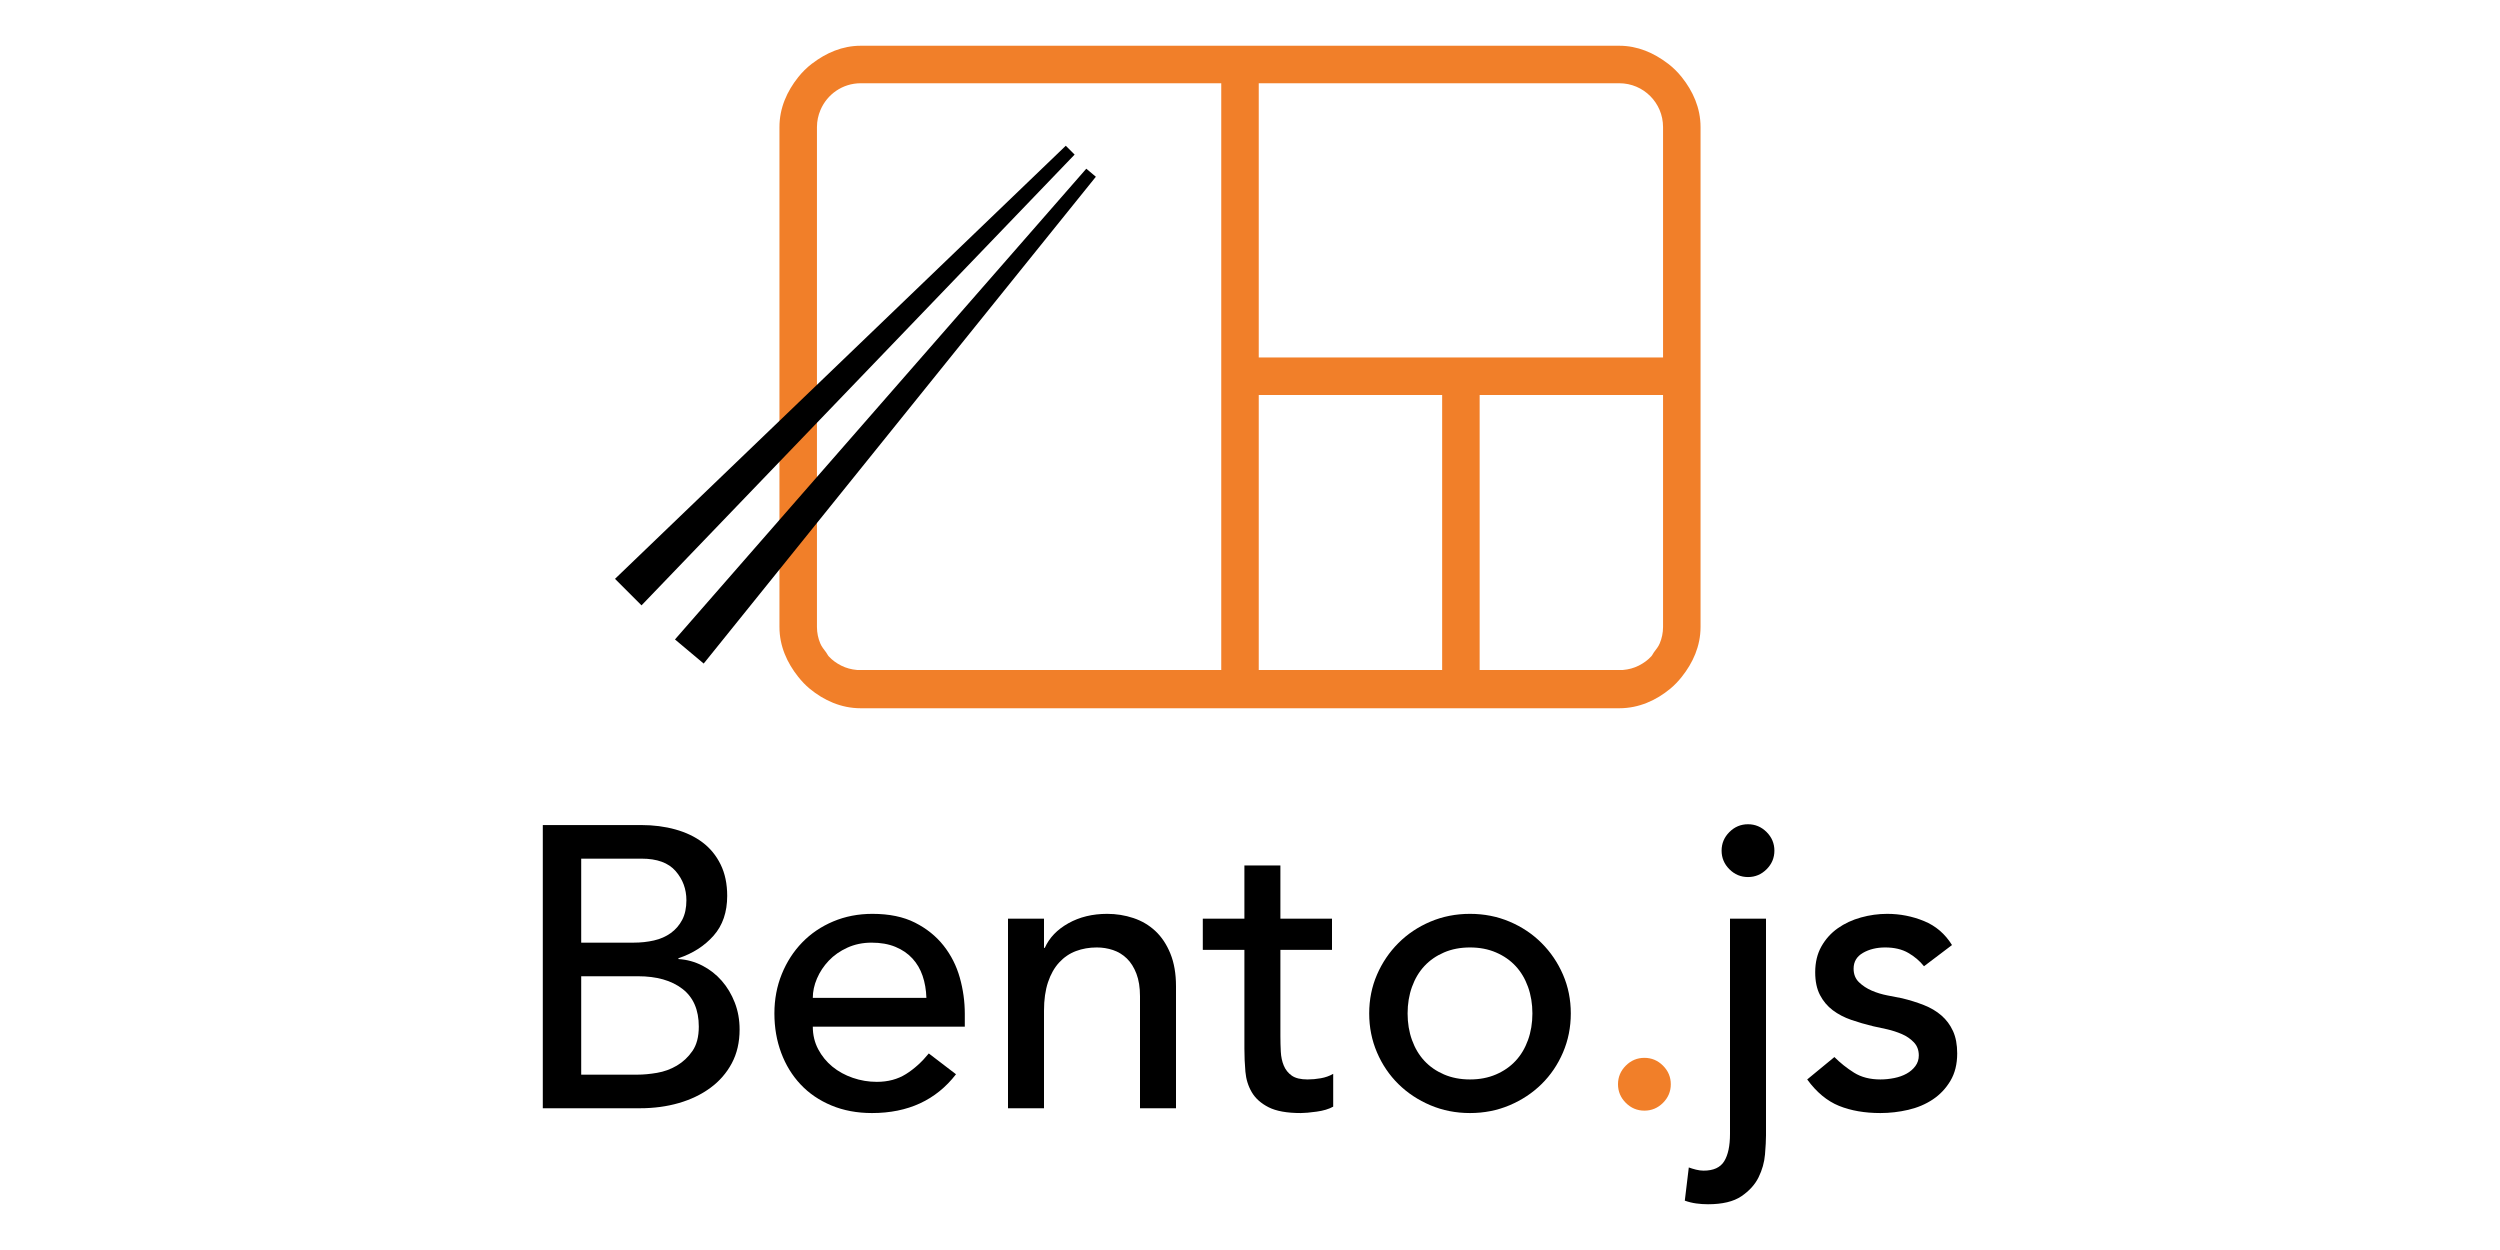
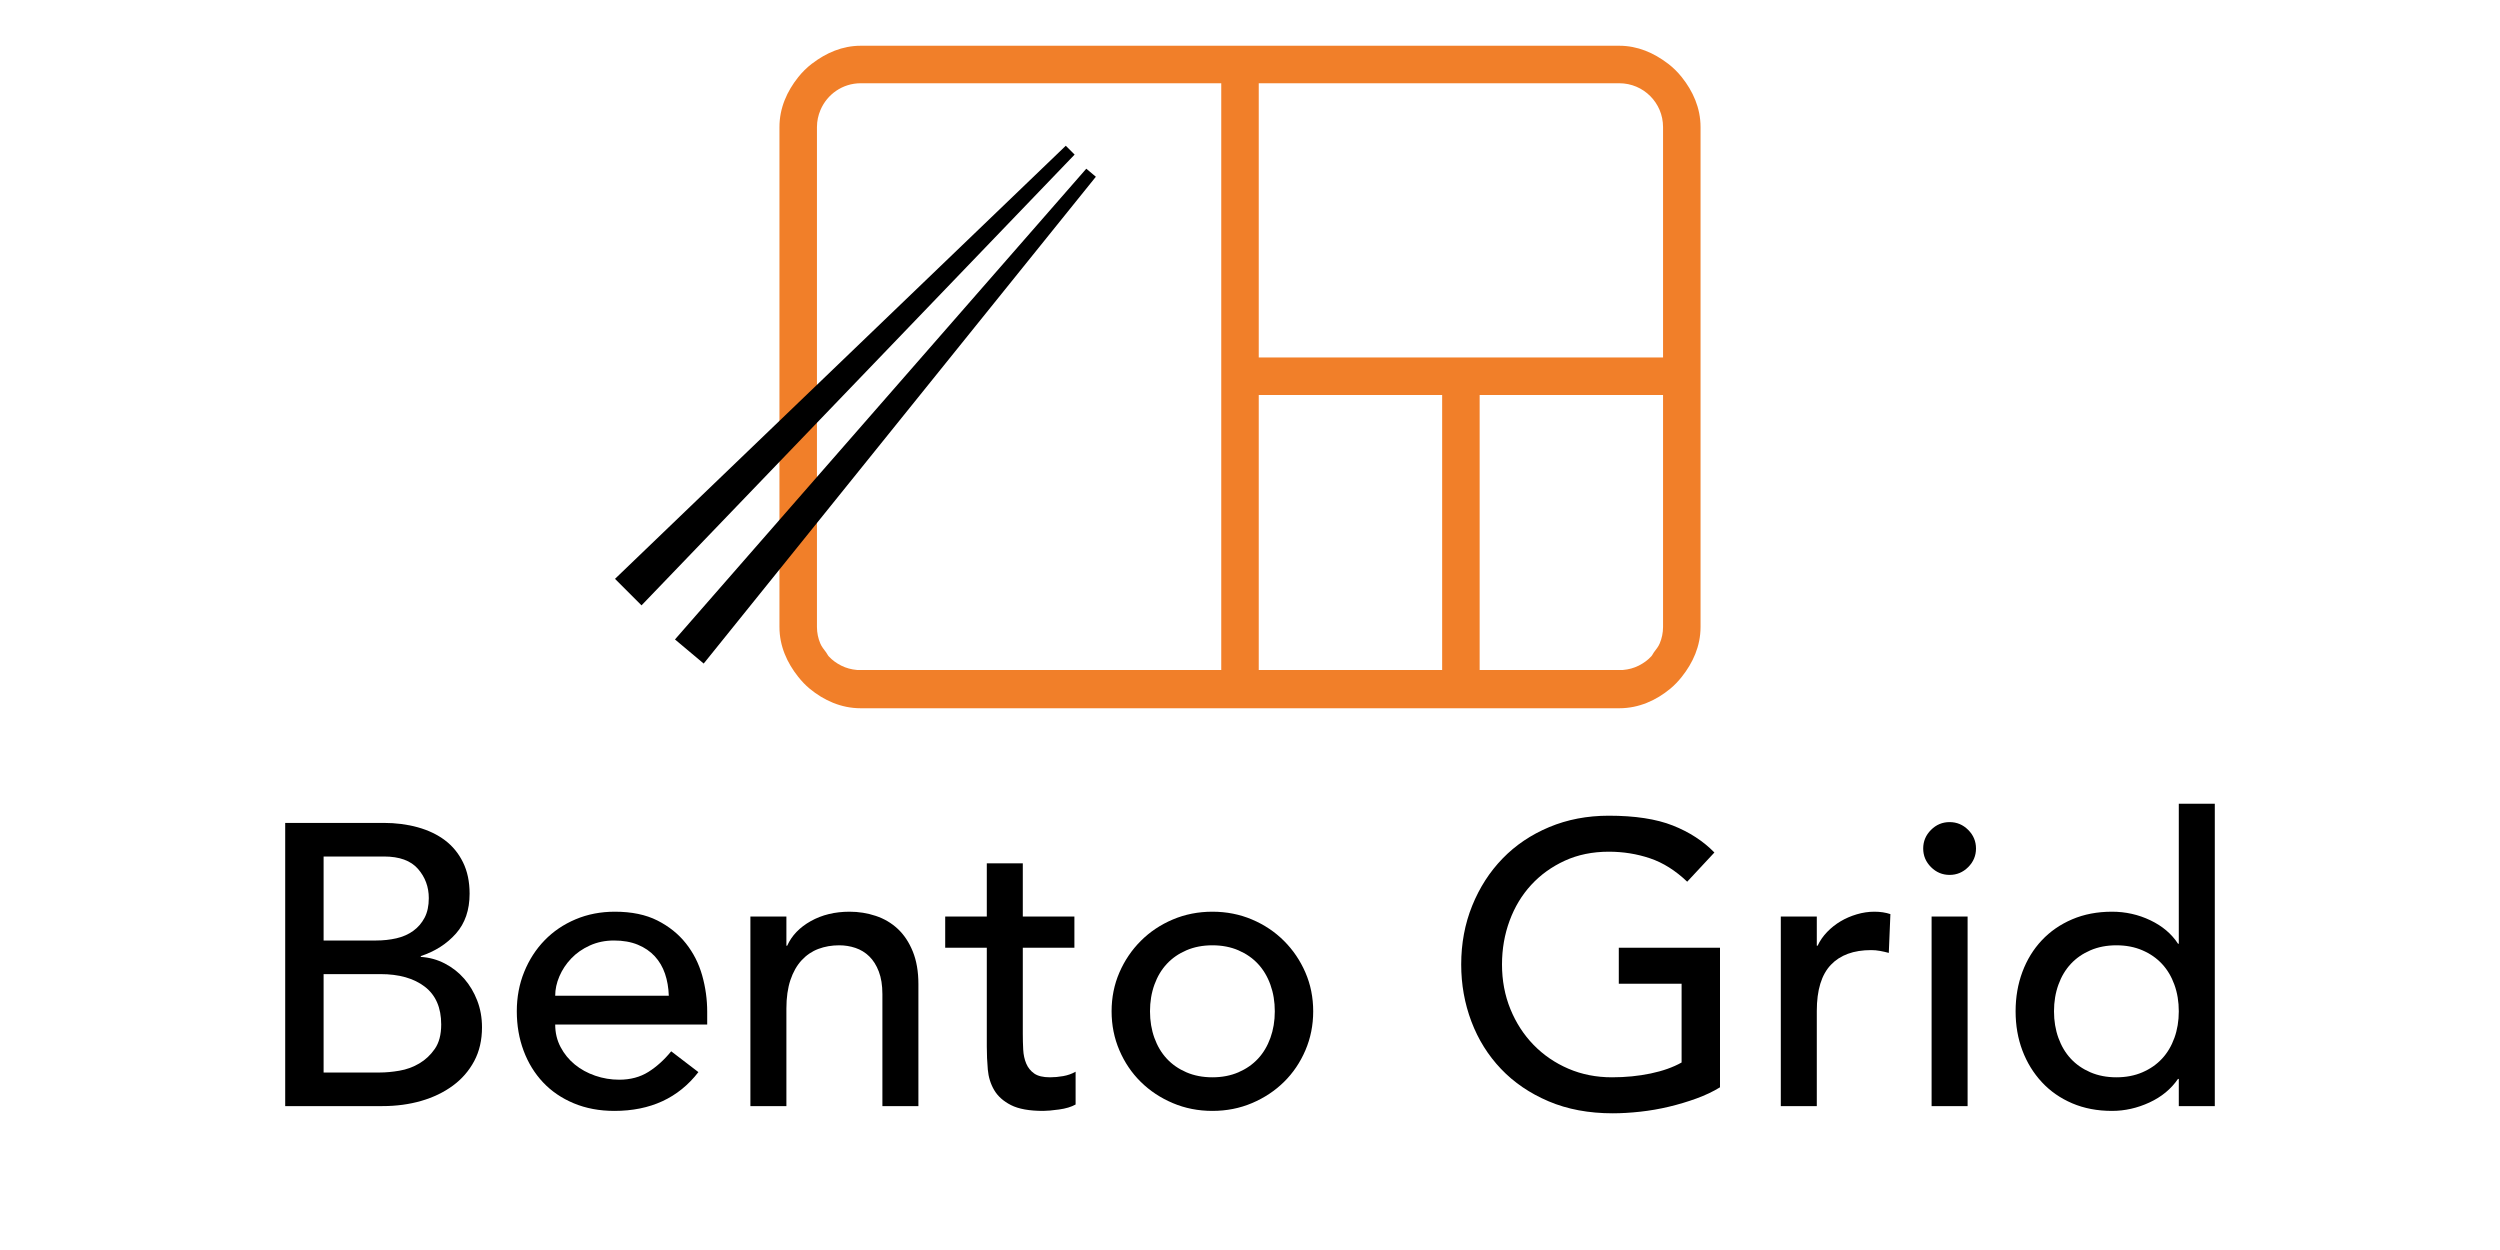
<svg xmlns="http://www.w3.org/2000/svg" stroke-miterlimit="10" style="fill-rule:nonzero;clip-rule:evenodd;stroke-linecap:round;stroke-linejoin:round;" version="1.1" viewBox="0 256 1024 512" xml:space="preserve">
  <defs />
  <g id="Layer-1">
    <g opacity="1">
      <g opacity="1">
-         <g opacity="1">
-           <path d="M222.331 593.94L262.636 593.94C267.66 593.94 272.329 594.541 276.644 595.743C280.958 596.944 284.672 598.719 287.785 601.068C290.898 603.416 293.356 606.42 295.158 610.079C296.96 613.738 297.861 618.025 297.861 622.94C297.861 629.603 296.004 635.037 292.291 639.242C288.577 643.447 283.771 646.533 277.873 648.499L277.873 648.827C281.368 649.045 284.645 649.946 287.703 651.53C290.761 653.114 293.41 655.189 295.649 657.756C297.888 660.323 299.663 663.299 300.974 666.685C302.285 670.071 302.94 673.731 302.94 677.663C302.94 682.906 301.875 687.52 299.745 691.507C297.615 695.494 294.694 698.853 290.98 701.583C287.266 704.314 282.952 706.389 278.036 707.809C273.121 709.229 267.824 709.939 262.144 709.939L222.331 709.939L222.331 593.94ZM238.06 642.109L259.523 642.109C262.472 642.109 265.257 641.809 267.878 641.208C270.5 640.608 272.794 639.597 274.76 638.177C276.726 636.757 278.282 634.955 279.429 632.771C280.576 630.586 281.149 627.91 281.149 624.742C281.149 620.155 279.675 616.168 276.726 612.782C273.777 609.396 269.135 607.703 262.799 607.703L238.06 607.703L238.06 642.109ZM238.06 696.177L261.161 696.177C263.564 696.177 266.213 695.931 269.107 695.439C272.002 694.948 274.705 693.965 277.217 692.49C279.729 691.016 281.859 689.022 283.607 686.51C285.355 683.998 286.228 680.666 286.228 676.516C286.228 669.635 283.989 664.474 279.511 661.033C275.033 657.592 268.971 655.872 261.325 655.872L238.06 655.872L238.06 696.177Z" fill="#000000" fill-rule="nonzero" opacity="1" stroke="none" />
-           <path d="M332.923 676.516C332.923 679.902 333.66 682.988 335.135 685.773C336.609 688.558 338.548 690.934 340.951 692.9C343.354 694.866 346.139 696.395 349.307 697.487C352.474 698.58 355.751 699.126 359.137 699.126C363.725 699.126 367.712 698.061 371.098 695.931C374.484 693.801 377.597 690.988 380.436 687.493L391.578 696.013C383.386 706.608 371.917 711.905 357.171 711.905C351.055 711.905 345.511 710.868 340.541 708.792C335.572 706.717 331.366 703.85 327.926 700.191C324.485 696.532 321.836 692.217 319.98 687.247C318.123 682.278 317.194 676.898 317.194 671.109C317.194 665.32 318.205 659.941 320.225 654.971C322.246 650.001 325.031 645.687 328.581 642.028C332.131 638.368 336.364 635.501 341.279 633.426C346.194 631.351 351.546 630.313 357.335 630.313C364.216 630.313 370.033 631.514 374.784 633.917C379.535 636.32 383.44 639.461 386.499 643.338C389.557 647.216 391.769 651.585 393.134 656.445C394.499 661.306 395.182 666.249 395.182 671.273L395.182 676.516L332.923 676.516ZM379.453 664.719C379.344 661.443 378.825 658.439 377.897 655.708C376.969 652.977 375.576 650.602 373.719 648.581C371.862 646.56 369.541 644.977 366.756 643.83C363.971 642.683 360.721 642.109 357.007 642.109C353.403 642.109 350.099 642.792 347.095 644.157C344.091 645.523 341.552 647.298 339.476 649.482C337.401 651.667 335.79 654.097 334.643 656.773C333.496 659.449 332.923 662.098 332.923 664.719L379.453 664.719Z" fill="#000000" fill-rule="nonzero" opacity="1" stroke="none" />
-           <path d="M412.877 632.279L427.622 632.279L427.622 644.239L427.95 644.239C429.807 640.089 433.029 636.73 437.617 634.163C442.204 631.596 447.502 630.313 453.509 630.313C457.223 630.313 460.8 630.886 464.241 632.033C467.681 633.18 470.685 634.955 473.252 637.358C475.819 639.761 477.867 642.847 479.396 646.615C480.925 650.383 481.69 654.834 481.69 659.968L481.69 709.939L466.944 709.939L466.944 664.064C466.944 660.46 466.452 657.374 465.469 654.807C464.486 652.24 463.176 650.165 461.537 648.581C459.899 646.997 458.015 645.85 455.885 645.14C453.755 644.431 451.543 644.076 449.249 644.076C446.191 644.076 443.351 644.567 440.73 645.55C438.108 646.533 435.814 648.09 433.848 650.22C431.882 652.349 430.353 655.053 429.261 658.33C428.169 661.606 427.622 665.484 427.622 669.962L427.622 709.939L412.877 709.939L412.877 632.279Z" fill="#000000" fill-rule="nonzero" opacity="1" stroke="none" />
-           <path d="M545.587 645.059L524.452 645.059L524.452 680.284C524.452 682.469 524.506 684.626 524.616 686.756C524.725 688.886 525.135 690.797 525.844 692.49C526.554 694.183 527.647 695.549 529.121 696.586C530.596 697.624 532.753 698.143 535.593 698.143C537.341 698.143 539.143 697.979 541 697.651C542.857 697.324 544.55 696.723 546.079 695.849L546.079 709.284C544.331 710.267 542.065 710.95 539.279 711.332C536.494 711.714 534.337 711.905 532.808 711.905C527.128 711.905 522.732 711.113 519.619 709.53C516.506 707.946 514.212 705.898 512.737 703.386C511.263 700.873 510.389 698.061 510.116 694.948C509.843 691.835 509.706 688.695 509.706 685.527L509.706 645.059L492.667 645.059L492.667 632.279L509.706 632.279L509.706 610.488L524.452 610.488L524.452 632.279L545.587 632.279L545.587 645.059Z" fill="#000000" fill-rule="nonzero" opacity="1" stroke="none" />
-           <path d="M576.553 671.109C576.553 675.041 577.154 678.673 578.355 682.004C579.557 685.336 581.25 688.176 583.434 690.524C585.619 692.873 588.295 694.729 591.462 696.095C594.63 697.46 598.18 698.143 602.112 698.143C606.044 698.143 609.594 697.46 612.762 696.095C615.929 694.729 618.605 692.873 620.79 690.524C622.974 688.176 624.667 685.336 625.869 682.004C627.07 678.673 627.671 675.041 627.671 671.109C627.671 667.177 627.07 663.545 625.869 660.214C624.667 656.882 622.974 654.042 620.79 651.694C618.605 649.346 615.929 647.489 612.762 646.124C609.594 644.758 606.044 644.076 602.112 644.076C598.18 644.076 594.63 644.758 591.462 646.124C588.295 647.489 585.619 649.346 583.434 651.694C581.25 654.042 579.557 656.882 578.355 660.214C577.154 663.545 576.553 667.177 576.553 671.109ZM560.824 671.109C560.824 665.429 561.889 660.132 564.019 655.217C566.149 650.301 569.071 645.987 572.785 642.273C576.498 638.56 580.867 635.638 585.892 633.508C590.916 631.378 596.323 630.313 602.112 630.313C607.901 630.313 613.308 631.378 618.332 633.508C623.357 635.638 627.726 638.56 631.439 642.273C635.153 645.987 638.075 650.301 640.205 655.217C642.335 660.132 643.4 665.429 643.4 671.109C643.4 676.789 642.335 682.114 640.205 687.084C638.075 692.053 635.153 696.368 631.439 700.027C627.726 703.686 623.357 706.58 618.332 708.71C613.308 710.84 607.901 711.905 602.112 711.905C596.323 711.905 590.916 710.84 585.892 708.71C580.867 706.58 576.498 703.686 572.785 700.027C569.071 696.368 566.149 692.053 564.019 687.084C561.889 682.114 560.824 676.789 560.824 671.109Z" fill="#000000" fill-rule="nonzero" opacity="1" stroke="none" />
-           <path d="M673.546 710.922C670.597 710.922 668.058 709.857 665.928 707.727C663.798 705.597 662.733 703.058 662.733 700.109C662.733 697.16 663.798 694.62 665.928 692.49C668.058 690.36 670.597 689.295 673.546 689.295C676.495 689.295 679.035 690.36 681.165 692.49C683.295 694.62 684.36 697.16 684.36 700.109C684.36 703.058 683.295 705.597 681.165 707.727C679.035 709.857 676.495 710.922 673.546 710.922Z" fill="#f17f29" fill-rule="nonzero" opacity="1" stroke="none" />
-           <path d="M723.354 632.279L723.354 721.08C723.354 723.046 723.217 725.641 722.944 728.863C722.671 732.085 721.797 735.198 720.323 738.202C718.848 741.205 716.5 743.799 713.277 745.984C710.055 748.169 705.495 749.261 699.597 749.261C697.958 749.261 696.347 749.152 694.764 748.933C693.18 748.715 691.623 748.332 690.094 747.786L691.732 734.188C692.606 734.515 693.589 734.816 694.682 735.089C695.774 735.362 696.812 735.498 697.795 735.498C701.836 735.498 704.649 734.215 706.232 731.648C707.816 729.081 708.608 725.34 708.608 720.425L708.608 632.279L723.354 632.279ZM705.167 604.426C705.167 601.477 706.232 598.938 708.362 596.808C710.492 594.678 713.032 593.613 715.981 593.613C718.93 593.613 721.469 594.678 723.599 596.808C725.729 598.938 726.794 601.477 726.794 604.426C726.794 607.375 725.729 609.915 723.599 612.045C721.469 614.175 718.93 615.24 715.981 615.24C713.032 615.24 710.492 614.175 708.362 612.045C706.232 609.915 705.167 607.375 705.167 604.426Z" fill="#000000" fill-rule="nonzero" opacity="1" stroke="none" />
-           <path d="M788.07 651.776C786.323 649.591 784.166 647.762 781.599 646.287C779.032 644.813 775.892 644.076 772.178 644.076C768.683 644.076 765.652 644.813 763.085 646.287C760.518 647.762 759.235 649.919 759.235 652.759C759.235 655.053 759.972 656.91 761.446 658.33C762.921 659.75 764.669 660.896 766.689 661.77C768.71 662.644 770.867 663.299 773.161 663.736C775.455 664.173 777.421 664.556 779.059 664.883C782.227 665.648 785.203 666.576 787.988 667.668C790.774 668.761 793.177 670.181 795.197 671.928C797.218 673.676 798.802 675.806 799.949 678.318C801.096 680.83 801.669 683.889 801.669 687.493C801.669 691.862 800.741 695.603 798.884 698.716C797.027 701.829 794.624 704.369 791.675 706.335C788.726 708.301 785.367 709.721 781.599 710.595C777.83 711.468 774.035 711.905 770.212 711.905C763.767 711.905 758.115 710.922 753.254 708.956C748.394 706.99 744.052 703.386 740.229 698.143L751.37 688.968C753.773 691.371 756.449 693.501 759.398 695.357C762.348 697.214 765.952 698.143 770.212 698.143C772.069 698.143 773.953 697.952 775.864 697.569C777.776 697.187 779.469 696.586 780.943 695.767C782.418 694.948 783.619 693.91 784.548 692.654C785.476 691.398 785.94 689.951 785.94 688.312C785.94 686.128 785.258 684.326 783.892 682.906C782.527 681.486 780.889 680.366 778.977 679.547C777.066 678.728 775.045 678.072 772.915 677.581C770.785 677.089 768.901 676.68 767.263 676.352C764.095 675.587 761.091 674.714 758.252 673.731C755.412 672.748 752.899 671.437 750.715 669.798C748.53 668.16 746.783 666.085 745.472 663.572C744.161 661.06 743.506 657.947 743.506 654.234C743.506 650.192 744.352 646.67 746.045 643.666C747.738 640.662 749.978 638.177 752.763 636.211C755.548 634.245 758.716 632.771 762.266 631.788C765.815 630.804 769.393 630.313 772.997 630.313C778.24 630.313 783.264 631.296 788.07 633.262C792.876 635.228 796.699 638.505 799.539 643.092L788.07 651.776Z" fill="#000000" fill-rule="nonzero" opacity="1" stroke="none" />
-         </g>
        <g opacity="1">
          <path d="M352.544 274.739C344.995 274.739 338.359 277.692 332.784 281.939C332.707 281.998 332.62 282.04 332.544 282.099C330.421 283.739 328.616 285.522 326.944 287.619C322.411 293.306 319.264 300.182 319.264 308.019C319.264 309.619 319.264 511.219 319.264 512.819C319.264 520.656 322.411 527.533 326.944 533.219C328.388 535.031 329.878 536.624 331.664 538.099C337.418 542.851 344.499 546.099 352.544 546.099L663.264 546.099C671.309 546.099 678.39 542.851 684.144 538.099C685.93 536.624 687.419 535.031 688.864 533.219C693.397 527.533 696.544 520.656 696.544 512.819L696.544 308.019C696.544 300.182 693.397 293.305 688.864 287.619C687.193 285.522 685.387 283.739 683.264 282.099C683.188 282.04 683.101 281.997 683.024 281.939C677.449 277.692 670.813 274.739 663.264 274.739L352.544 274.739ZM352.544 290.099L500.224 290.099L500.224 530.419L351.024 530.419C348.727 530.215 346.589 529.647 344.624 528.659C344.57 528.633 344.517 528.606 344.464 528.579C342.6 527.618 340.916 526.424 339.504 524.899C339.04 524.414 338.79 523.754 338.384 523.219C337.511 522.034 336.547 520.922 335.984 519.539C335.118 517.469 334.624 515.222 334.624 512.819C334.624 511.219 334.624 309.619 334.624 308.019C334.624 305.545 335.157 303.203 336.064 301.059C338.784 294.627 345.122 290.099 352.544 290.099ZM515.584 290.099L663.264 290.099C673.161 290.099 681.185 298.122 681.184 308.019L681.184 402.419L515.584 402.419C515.584 387.427 515.584 305.472 515.584 290.099ZM515.584 417.779L590.704 417.779L590.704 530.419L515.584 530.419C515.584 515.385 515.584 432.814 515.584 417.779ZM606.064 417.779L681.184 417.779L681.184 512.819C681.184 515.222 680.69 517.469 679.824 519.539C679.262 520.922 678.296 522.034 677.424 523.219C677.04 523.724 676.82 524.358 676.384 524.819C676.359 524.847 676.329 524.872 676.304 524.899C674.892 526.424 673.209 527.618 671.344 528.579C671.291 528.606 671.238 528.633 671.184 528.659C669.219 529.647 667.081 530.215 664.784 530.419L606.064 530.419C606.064 515.385 606.064 432.814 606.064 417.779Z" fill="#f17f29" fill-rule="nonzero" opacity="1" stroke="none" />
          <g opacity="1">
            <path d="M436.544 315.699L440.164 319.32L262.765 503.959L251.904 493.098L436.544 315.699Z" fill="#000000" fill-rule="nonzero" opacity="1" stroke="none" />
            <path d="M444.943 325.103L448.865 328.394L288.234 527.793L276.467 517.919L444.943 325.103Z" fill="#000000" fill-rule="nonzero" opacity="1" stroke="none" />
          </g>
        </g>
      </g>
    </g>
+     <g opacity="1">
+       <path d="M116.818 593.061L157.123 593.061C162.147 593.061 166.816 593.662 171.131 594.864C175.445 596.065 179.159 597.84 182.272 600.188C185.385 602.537 187.843 605.54 189.645 609.2C191.447 612.859 192.348 617.146 192.348 622.061C192.348 628.724 190.491 634.158 186.778 638.363C183.064 642.568 178.258 645.654 172.36 647.62L172.36 647.948C175.855 648.166 179.132 649.067 182.19 650.651C185.248 652.235 187.897 654.31 190.136 656.877C192.375 659.444 194.15 662.42 195.461 665.806C196.772 669.192 197.427 672.851 197.427 676.784C197.427 682.026 196.362 686.641 194.232 690.628C192.102 694.615 189.181 697.974 185.467 700.704C181.753 703.435 177.439 705.51 172.524 706.93C167.608 708.35 162.311 709.06 156.631 709.06L116.818 709.06L116.818 593.061ZM132.547 641.23L154.01 641.23C156.959 641.23 159.744 640.93 162.365 640.329C164.987 639.728 167.281 638.718 169.247 637.298C171.213 635.878 172.769 634.076 173.916 631.891C175.063 629.707 175.636 627.031 175.636 623.863C175.636 619.276 174.162 615.289 171.213 611.903C168.264 608.517 163.622 606.824 157.286 606.824L132.547 606.824L132.547 641.23ZM132.547 695.297L155.648 695.297C158.051 695.297 160.7 695.052 163.594 694.56C166.489 694.069 169.192 693.086 171.704 691.611C174.217 690.137 176.346 688.143 178.094 685.631C179.842 683.119 180.716 679.787 180.716 675.637C180.716 668.755 178.476 663.594 173.998 660.154C169.52 656.713 163.458 654.993 155.812 654.993L132.547 654.993L132.547 695.297Z" fill="#000000" fill-rule="nonzero" opacity="1" stroke="none" />
+       <path d="M227.41 675.637C227.41 679.023 228.147 682.108 229.622 684.894C231.096 687.679 233.035 690.055 235.438 692.021C237.841 693.987 240.626 695.516 243.794 696.608C246.961 697.7 250.238 698.247 253.624 698.247C258.212 698.247 262.199 697.182 265.585 695.052C268.971 692.922 272.084 690.109 274.924 686.614L286.065 695.134C277.873 705.729 266.404 711.026 251.658 711.026C245.542 711.026 239.998 709.988 235.028 707.913C230.059 705.838 225.853 702.971 222.413 699.312C218.972 695.652 216.323 691.338 214.467 686.368C212.61 681.398 211.681 676.019 211.681 670.23C211.681 664.441 212.692 659.062 214.712 654.092C216.733 649.122 219.518 644.807 223.068 641.148C226.618 637.489 230.851 634.622 235.766 632.547C240.681 630.471 246.033 629.434 251.822 629.434C258.703 629.434 264.52 630.635 269.271 633.038C274.022 635.441 277.927 638.582 280.986 642.459C284.044 646.337 286.256 650.706 287.621 655.566C288.986 660.427 289.669 665.369 289.669 670.394L289.669 675.637L227.41 675.637ZM273.94 663.84C273.831 660.563 273.312 657.56 272.384 654.829C271.456 652.098 270.063 649.723 268.206 647.702C266.349 645.681 264.028 644.097 261.243 642.951C258.458 641.804 255.208 641.23 251.494 641.23C247.89 641.23 244.586 641.913 241.582 643.278C238.578 644.644 236.039 646.419 233.964 648.603C231.888 650.788 230.277 653.218 229.13 655.894C227.983 658.57 227.41 661.219 227.41 663.84L273.94 663.84Z" fill="#000000" fill-rule="nonzero" opacity="1" stroke="none" />
+       <path d="M307.364 631.4L322.109 631.4L322.109 643.36L322.437 643.36C324.294 639.21 327.516 635.851 332.104 633.284C336.691 630.717 341.989 629.434 347.996 629.434C351.71 629.434 355.287 630.007 358.728 631.154C362.168 632.301 365.172 634.076 367.739 636.479C370.306 638.882 372.354 641.968 373.883 645.736C375.412 649.504 376.177 653.955 376.177 659.089L376.177 709.06L361.431 709.06L361.431 663.185C361.431 659.58 360.94 656.495 359.956 653.928C358.973 651.361 357.663 649.286 356.024 647.702C354.386 646.118 352.502 644.971 350.372 644.261C348.242 643.551 346.03 643.196 343.736 643.196C340.678 643.196 337.838 643.688 335.217 644.671C332.595 645.654 330.301 647.21 328.335 649.34C326.369 651.47 324.84 654.174 323.748 657.45C322.656 660.727 322.109 664.605 322.109 669.083L322.109 709.06L307.364 709.06L307.364 631.4Z" fill="#000000" fill-rule="nonzero" opacity="1" stroke="none" />
+       <path d="M440.074 644.179L418.939 644.179L418.939 679.405C418.939 681.59 418.993 683.747 419.103 685.877C419.212 688.007 419.622 689.918 420.332 691.611C421.041 693.304 422.134 694.669 423.608 695.707C425.083 696.745 427.24 697.264 430.08 697.264C431.828 697.264 433.63 697.1 435.487 696.772C437.344 696.444 439.037 695.844 440.566 694.97L440.566 708.405C438.818 709.388 436.552 710.07 433.766 710.453C430.981 710.835 428.824 711.026 427.295 711.026C421.615 711.026 417.219 710.234 414.106 708.65C410.993 707.067 408.699 705.019 407.224 702.506C405.75 699.994 404.876 697.182 404.603 694.069C404.33 690.956 404.193 687.815 404.193 684.648L404.193 644.179L387.154 644.179L387.154 631.4L404.193 631.4L404.193 609.609L418.939 609.609L418.939 631.4L440.074 631.4L440.074 644.179Z" fill="#000000" fill-rule="nonzero" opacity="1" stroke="none" />
+       <path d="M471.04 670.23C471.04 674.162 471.641 677.794 472.842 681.125C474.044 684.457 475.737 687.297 477.921 689.645C480.106 691.993 482.782 693.85 485.949 695.216C489.117 696.581 492.667 697.264 496.599 697.264C500.531 697.264 504.081 696.581 507.249 695.216C510.416 693.85 513.092 691.993 515.277 689.645C517.461 687.297 519.154 684.457 520.356 681.125C521.557 677.794 522.158 674.162 522.158 670.23C522.158 666.298 521.557 662.666 520.356 659.335C519.154 656.003 517.461 653.163 515.277 650.815C513.092 648.467 510.416 646.61 507.249 645.244C504.081 643.879 500.531 643.196 496.599 643.196C492.667 643.196 489.117 643.879 485.949 645.244C482.782 646.61 480.106 648.467 477.921 650.815C475.737 653.163 474.044 656.003 472.842 659.335C471.641 662.666 471.04 666.298 471.04 670.23ZM455.311 670.23C455.311 664.55 456.376 659.253 458.506 654.337C460.636 649.422 463.558 645.108 467.272 641.394C470.985 637.68 475.354 634.759 480.379 632.629C485.403 630.499 490.81 629.434 496.599 629.434C502.388 629.434 507.795 630.499 512.819 632.629C517.844 634.759 522.213 637.68 525.926 641.394C529.64 645.108 532.562 649.422 534.692 654.337C536.822 659.253 537.887 664.55 537.887 670.23C537.887 675.91 536.822 681.235 534.692 686.204C532.562 691.174 529.64 695.489 525.926 699.148C522.213 702.807 517.844 705.701 512.819 707.831C507.795 709.961 502.388 711.026 496.599 711.026C490.81 711.026 485.403 709.961 480.379 707.831C475.354 705.701 470.985 702.807 467.272 699.148C463.558 695.489 460.636 691.174 458.506 686.204C456.376 681.235 455.311 675.91 455.311 670.23Z" fill="#000000" fill-rule="nonzero" opacity="1" stroke="none" />
+       <path d="M704.512 644.179L704.512 701.36C701.672 703.107 698.45 704.636 694.845 705.947C691.241 707.258 687.5 708.377 683.622 709.306C679.745 710.234 675.813 710.917 671.826 711.354C667.839 711.791 664.098 712.009 660.603 712.009C650.772 712.009 642.007 710.371 634.307 707.094C626.606 703.817 620.107 699.393 614.81 693.823C609.512 688.252 605.471 681.781 602.685 674.408C599.9 667.035 598.508 659.253 598.508 651.061C598.508 642.432 600.009 634.404 603.013 626.976C606.017 619.549 610.167 613.104 615.465 607.643C620.762 602.182 627.125 597.895 634.552 594.782C641.98 591.669 650.117 590.112 658.964 590.112C669.669 590.112 678.407 591.45 685.179 594.126C691.951 596.802 697.631 600.489 702.218 605.185L691.077 617.146C686.271 612.558 681.192 609.363 675.84 607.561C670.488 605.759 664.863 604.858 658.964 604.858C652.302 604.858 646.294 606.087 640.942 608.544C635.59 611.002 631.002 614.306 627.18 618.457C623.357 622.607 620.407 627.495 618.332 633.12C616.257 638.745 615.219 644.726 615.219 651.061C615.219 657.614 616.366 663.704 618.66 669.329C620.954 674.954 624.121 679.842 628.163 683.993C632.204 688.143 636.955 691.393 642.417 693.741C647.878 696.089 653.831 697.264 660.275 697.264C665.846 697.264 671.116 696.745 676.086 695.707C681.056 694.669 685.288 693.168 688.783 691.201L688.783 658.925L663.06 658.925L663.06 644.179L704.512 644.179Z" fill="#000000" fill-rule="nonzero" opacity="1" stroke="none" />
+       <path d="M729.416 631.4L744.161 631.4L744.161 643.36L744.489 643.36C745.472 641.285 746.783 639.401 748.421 637.708C750.06 636.015 751.889 634.567 753.91 633.366C755.93 632.164 758.142 631.209 760.545 630.499C762.948 629.789 765.351 629.434 767.754 629.434C770.157 629.434 772.342 629.761 774.308 630.417L773.652 646.309C772.451 645.982 771.249 645.709 770.048 645.49C768.847 645.272 767.645 645.162 766.444 645.162C759.235 645.162 753.719 647.183 749.896 651.225C746.073 655.266 744.161 661.546 744.161 670.066L744.161 709.06L729.416 709.06L729.416 631.4Z" fill="#000000" fill-rule="nonzero" opacity="1" stroke="none" />
+       <path d="M791.183 631.4L805.929 631.4L805.929 709.06L791.183 709.06L791.183 631.4ZM787.743 603.547C787.743 600.598 788.808 598.058 790.938 595.929C793.068 593.799 795.607 592.734 798.556 592.734C801.505 592.734 804.045 593.799 806.175 595.929C808.305 598.058 809.37 600.598 809.37 603.547C809.37 606.496 808.305 609.036 806.175 611.166C804.045 613.296 801.505 614.361 798.556 614.361C795.607 614.361 793.068 613.296 790.938 611.166C788.808 609.036 787.743 606.496 787.743 603.547Z" fill="#000000" fill-rule="nonzero" opacity="1" stroke="none" />
+       <path d="M907.182 709.06L892.436 709.06L892.436 697.919L892.109 697.919C889.269 702.07 885.364 705.292 880.394 707.585C875.424 709.879 870.318 711.026 865.075 711.026C859.068 711.026 853.634 709.988 848.773 707.913C843.913 705.838 839.762 702.943 836.321 699.23C832.881 695.516 830.232 691.201 828.375 686.286C826.518 681.371 825.59 676.019 825.59 670.23C825.59 664.441 826.518 659.062 828.375 654.092C830.232 649.122 832.881 644.807 836.321 641.148C839.762 637.489 843.913 634.622 848.773 632.547C853.634 630.471 859.068 629.434 865.075 629.434C870.646 629.434 875.889 630.608 880.804 632.956C885.719 635.305 889.487 638.5 892.109 642.541L892.436 642.541L892.436 585.197L907.182 585.197L907.182 709.06ZM866.877 697.264C870.81 697.264 874.359 696.581 877.527 695.216C880.695 693.85 883.371 691.993 885.555 689.645C887.74 687.297 889.433 684.457 890.634 681.125C891.836 677.794 892.436 674.162 892.436 670.23C892.436 666.298 891.836 662.666 890.634 659.335C889.433 656.003 887.74 653.163 885.555 650.815C883.371 648.467 880.695 646.61 877.527 645.244C874.359 643.879 870.81 643.196 866.877 643.196C862.945 643.196 859.395 643.879 856.228 645.244C853.06 646.61 850.384 648.467 848.2 650.815C846.015 653.163 844.322 656.003 843.121 659.335C841.919 662.666 841.318 666.298 841.318 670.23C841.318 674.162 841.919 677.794 843.121 681.125C844.322 684.457 846.015 687.297 848.2 689.645C850.384 691.993 853.06 693.85 856.228 695.216C859.395 696.581 862.945 697.264 866.877 697.264Z" fill="#000000" fill-rule="nonzero" opacity="1" stroke="none" />
+     </g>
  </g>
</svg>
